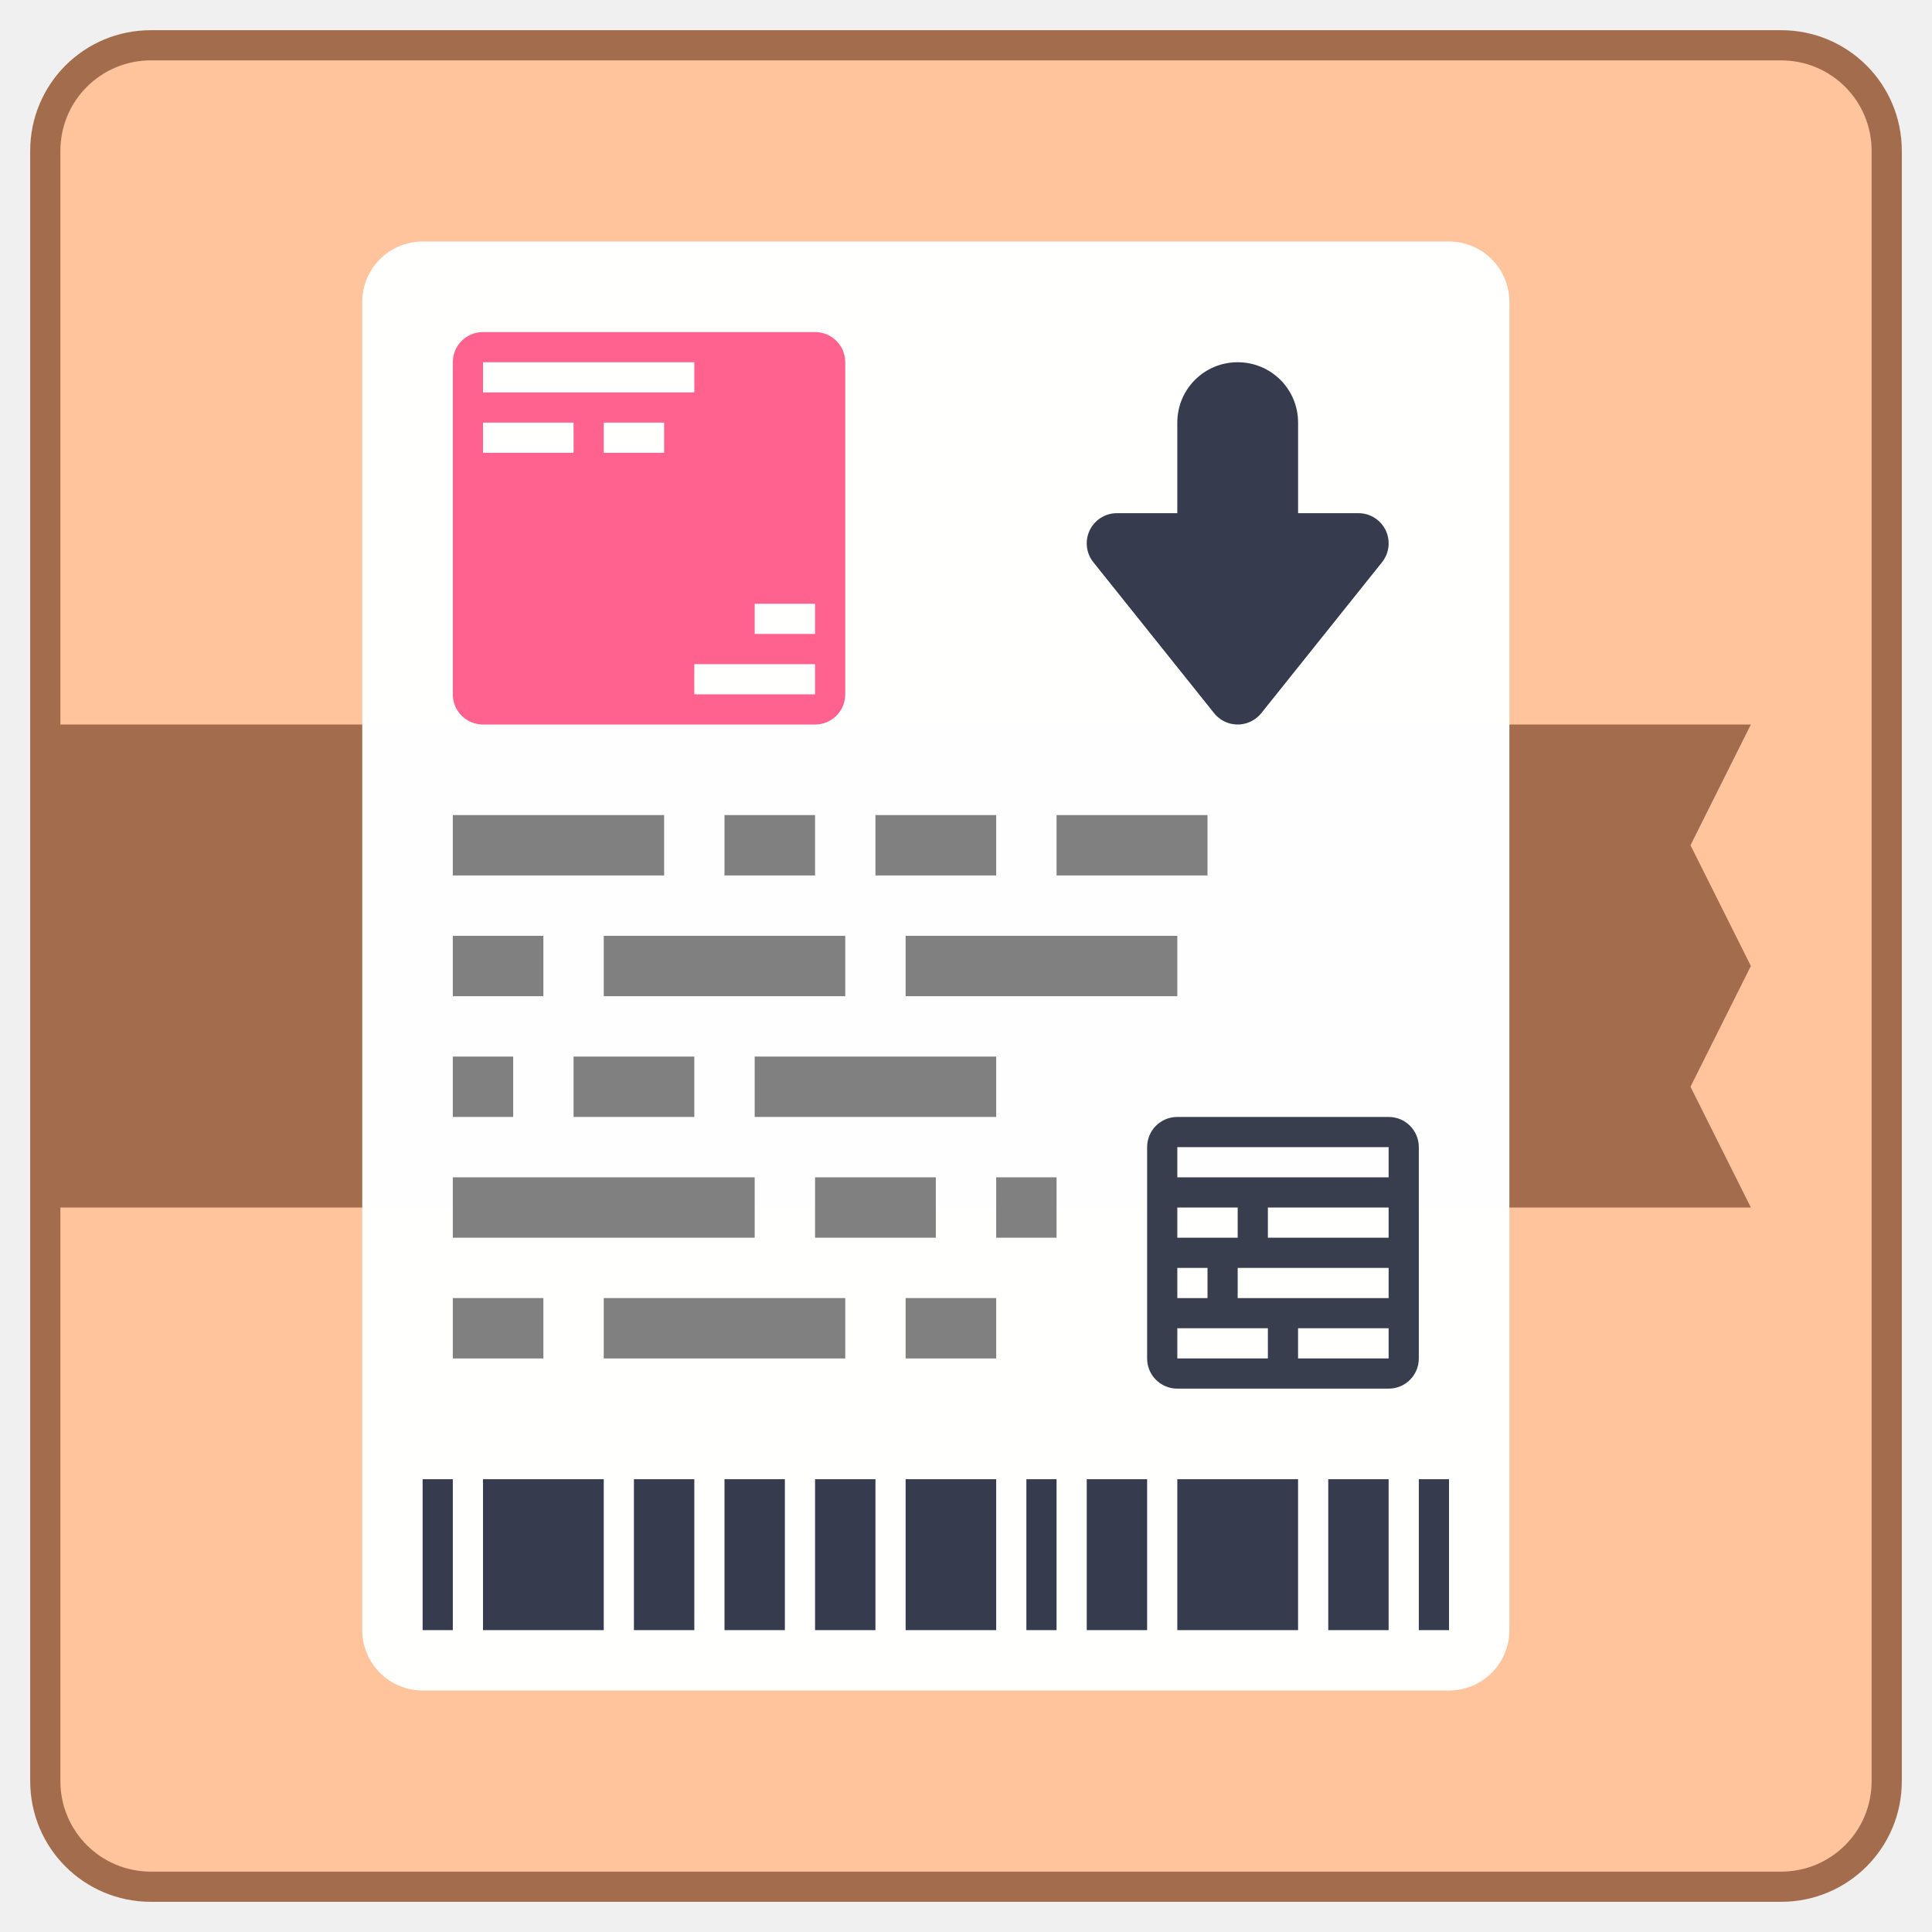
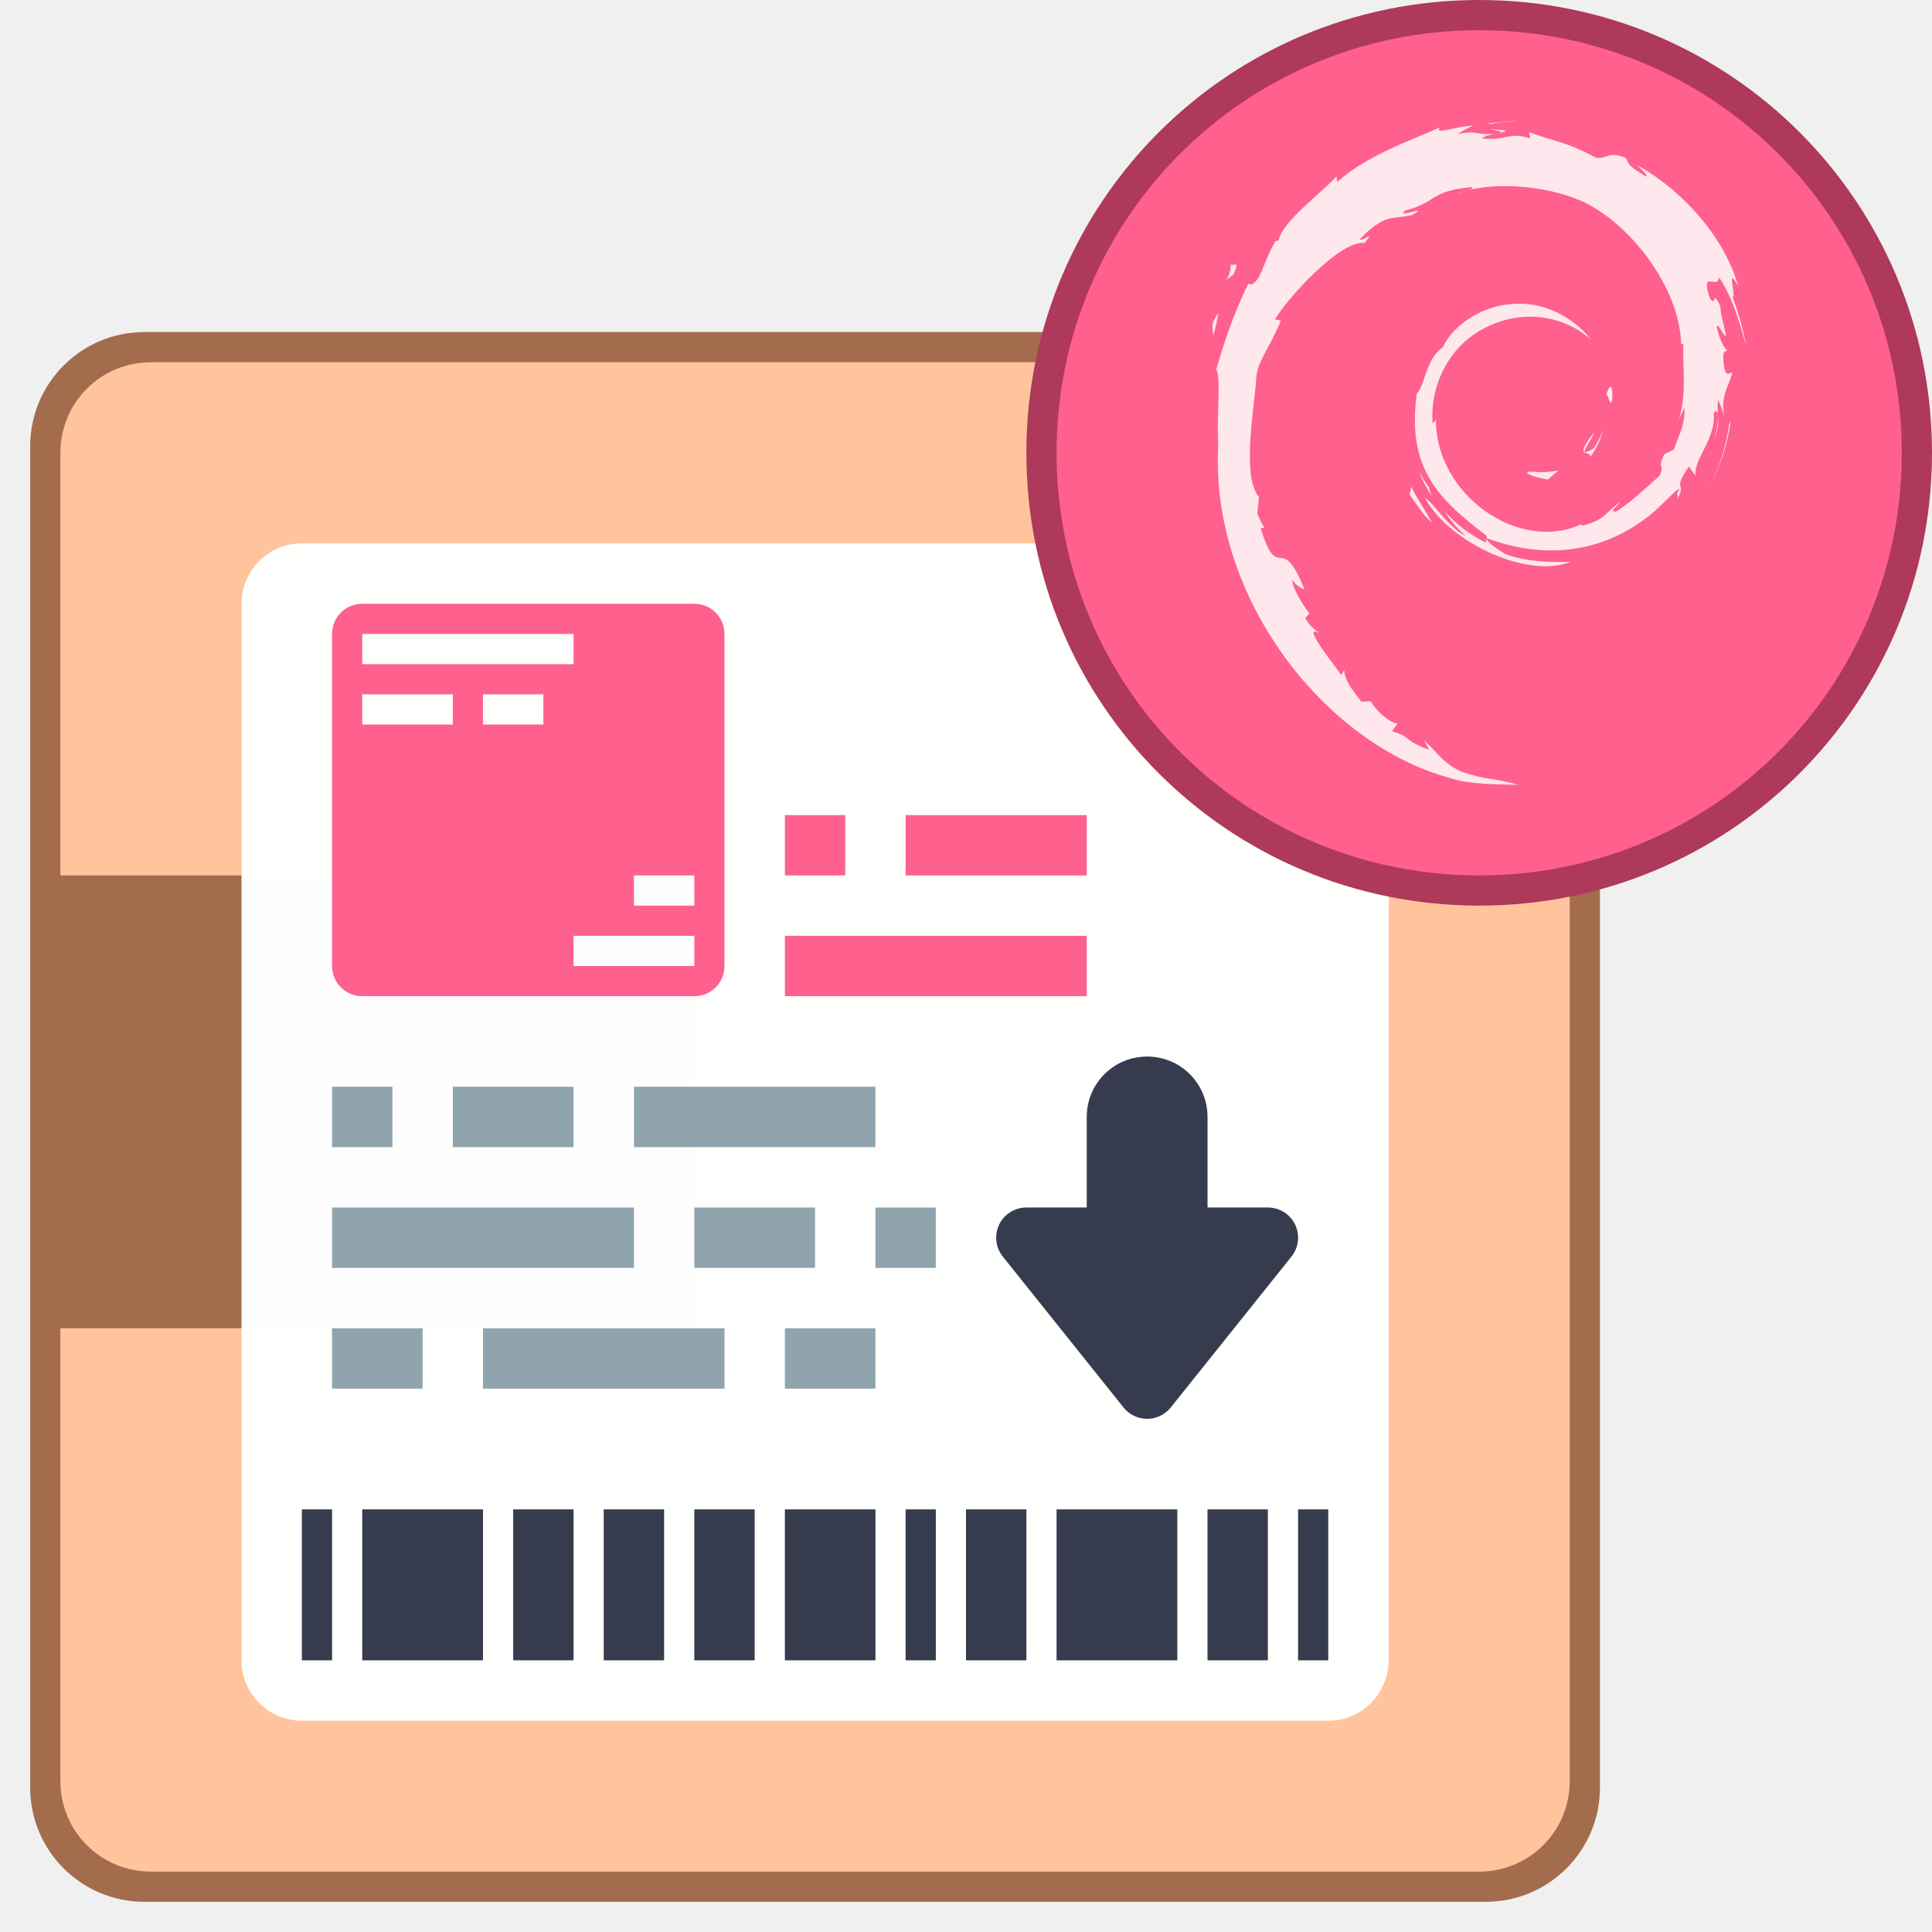
- <svg xmlns="http://www.w3.org/2000/svg" width="64" height="64" viewBox="0 0 64 64" version="1.1" id="svg8">
+ <svg xmlns="http://www.w3.org/2000/svg" width="64" height="64" viewBox="0 0 64 64" version="1.1" id="svg8" xml:space="preserve">
  <defs id="defs2">
-     <style type="text/css" id="current-color-scheme">
-       .ColorScheme-Text {
-         color:#122036;
-       }
-       </style>
-     <style type="text/css" id="current-color-scheme-2">
-       .ColorScheme-Text {
-         color:#122036;
-       }
-       </style>
-     <style id="current-color-scheme-60" type="text/css">
-       .ColorScheme-Text {
-         color:#122036;
-       }
-       </style>
-     <style type="text/css" id="current-color-scheme-6">
-       .ColorScheme-Text {
-         color:#122036;
-       }
-       </style>
-     <style type="text/css" id="current-color-scheme-2-6">
+     <style id="current-color-scheme" type="text/css">
+       .ColorScheme-Text {
+         color:#122036;
+       }
+       </style>
+     <style id="current-color-scheme-2" type="text/css">
+       .ColorScheme-Text {
+         color:#122036;
+       }
+       </style>
+     <style type="text/css" id="current-color-scheme-60">
+       .ColorScheme-Text {
+         color:#122036;
+       }
+       </style>
+     <style id="current-color-scheme-6" type="text/css">
+       .ColorScheme-Text {
+         color:#122036;
+       }
+       </style>
+     <style id="current-color-scheme-2-6" type="text/css">
+       .ColorScheme-Text {
+         color:#122036;
+       }
+       </style>
+     <style type="text/css" id="current-color-scheme-5">
+       .ColorScheme-Text {
+         color:#122036;
+       }
+       </style>
+     <style type="text/css" id="current-color-scheme-2-3">
+       .ColorScheme-Text {
+         color:#122036;
+       }
+       </style>
+     <style id="current-color-scheme-60-5" type="text/css">
+       .ColorScheme-Text {
+         color:#122036;
+       }
+       </style>
+     <style type="text/css" id="current-color-scheme-6-6">
+       .ColorScheme-Text {
+         color:#122036;
+       }
+       </style>
+     <style type="text/css" id="current-color-scheme-2-6-2">
+       .ColorScheme-Text {
+         color:#122036;
+       }
+       </style>
+     <style id="current-color-scheme-74" type="text/css">
+       .ColorScheme-Text {
+         color:#122036;
+       }
+       </style>
+     <style id="current-color-scheme-2-52" type="text/css">
+       .ColorScheme-Text {
+         color:#122036;
+       }
+       </style>
+     <style type="text/css" id="current-color-scheme-60-54">
+       .ColorScheme-Text {
+         color:#122036;
+       }
+       </style>
+     <style id="current-color-scheme-6-74" type="text/css">
+       .ColorScheme-Text {
+         color:#122036;
+       }
+       </style>
+     <style id="current-color-scheme-2-6-4" type="text/css">
+       .ColorScheme-Text {
+         color:#122036;
+       }
+       </style>
+     <style id="current-color-scheme-53" type="text/css">
+       .ColorScheme-Text {
+         color:#122036;
+       }
+       </style>
+     <style id="current-color-scheme-2-5" type="text/css">
+       .ColorScheme-Text {
+         color:#122036;
+       }
+       </style>
+     <style type="text/css" id="current-color-scheme-60-6">
+       .ColorScheme-Text {
+         color:#122036;
+       }
+       </style>
+     <style id="current-color-scheme-6-2" type="text/css">
+       .ColorScheme-Text {
+         color:#122036;
+       }
+       </style>
+     <style id="current-color-scheme-2-6-9" type="text/css">
+       .ColorScheme-Text {
+         color:#122036;
+       }
+       </style>
+     <style type="text/css" id="current-color-scheme-5-3">
+       .ColorScheme-Text {
+         color:#122036;
+       }
+       </style>
+     <style type="text/css" id="current-color-scheme-2-3-0">
+       .ColorScheme-Text {
+         color:#122036;
+       }
+       </style>
+     <style id="current-color-scheme-60-5-7" type="text/css">
+       .ColorScheme-Text {
+         color:#122036;
+       }
+       </style>
+     <style type="text/css" id="current-color-scheme-6-6-8">
+       .ColorScheme-Text {
+         color:#122036;
+       }
+       </style>
+     <style type="text/css" id="current-color-scheme-2-6-2-6">
+       .ColorScheme-Text {
+         color:#122036;
+       }
+       </style>
+     <style id="current-color-scheme-8" type="text/css">
+       .ColorScheme-Text {
+         color:#122036;
+       }
+       </style>
+     <style id="current-color-scheme-2-7" type="text/css">
+       .ColorScheme-Text {
+         color:#122036;
+       }
+       </style>
+     <style type="text/css" id="current-color-scheme-60-9">
+       .ColorScheme-Text {
+         color:#122036;
+       }
+       </style>
+     <style id="current-color-scheme-6-20" type="text/css">
+       .ColorScheme-Text {
+         color:#122036;
+       }
+       </style>
+     <style id="current-color-scheme-2-6-23" type="text/css">
+       .ColorScheme-Text {
+         color:#122036;
+       }
+       </style>
+     <style type="text/css" id="current-color-scheme-5-7">
+       .ColorScheme-Text {
+         color:#122036;
+       }
+       </style>
+     <style type="text/css" id="current-color-scheme-2-3-5">
+       .ColorScheme-Text {
+         color:#122036;
+       }
+       </style>
+     <style id="current-color-scheme-60-5-9" type="text/css">
+       .ColorScheme-Text {
+         color:#122036;
+       }
+       </style>
+     <style type="text/css" id="current-color-scheme-6-6-2">
+       .ColorScheme-Text {
+         color:#122036;
+       }
+       </style>
+     <style type="text/css" id="current-color-scheme-2-6-2-2">
+       .ColorScheme-Text {
+         color:#122036;
+       }
+       </style>
+     <style id="current-color-scheme-47" type="text/css">
+       .ColorScheme-Text {
+         color:#122036;
+       }
+       </style>
+     <style id="current-color-scheme-2-8" type="text/css">
+       .ColorScheme-Text {
+         color:#122036;
+       }
+       </style>
+     <style type="text/css" id="current-color-scheme-60-4">
+       .ColorScheme-Text {
+         color:#122036;
+       }
+       </style>
+     <style id="current-color-scheme-6-5" type="text/css">
+       .ColorScheme-Text {
+         color:#122036;
+       }
+       </style>
+     <style id="current-color-scheme-2-6-0" type="text/css">
+       .ColorScheme-Text {
+         color:#122036;
+       }
+       </style>
+     <style id="current-color-scheme-09" type="text/css">
+       .ColorScheme-Text {
+         color:#122036;
+       }
+       </style>
+     <style id="current-color-scheme-2-3-3" type="text/css">
+       .ColorScheme-Text {
+         color:#122036;
+       }
+       </style>
+     <style type="text/css" id="current-color-scheme-60-6-6">
+       .ColorScheme-Text {
+         color:#122036;
+       }
+       </style>
+     <style id="current-color-scheme-6-0" type="text/css">
+       .ColorScheme-Text {
+         color:#122036;
+       }
+       </style>
+     <style id="current-color-scheme-2-6-6" type="text/css">
+       .ColorScheme-Text {
+         color:#122036;
+       }
+       </style>
+     <style type="text/css" id="current-color-scheme-4">
+       .ColorScheme-Text {
+         color:#122036;
+       }
+       </style>
+     <style id="current-color-scheme-5-10" type="text/css">
+       .ColorScheme-Text {
+         color:#122036;
+       }
+       </style>
+     <style id="current-color-scheme-53-6" type="text/css">
+       .ColorScheme-Text {
+         color:#122036;
+       }
+       </style>
+     <style id="current-color-scheme-535" type="text/css">
+       .ColorScheme-Text {
+         color:#122036;
+       }
+       </style>
+     <style type="text/css" id="current-color-scheme-5-6">
+       .ColorScheme-Text {
+         color:#122036;
+       }
+       </style>
+     <style id="current-color-scheme-6-7" type="text/css">
+       .ColorScheme-Text {
+         color:#122036;
+       }
+       </style>
+     <style type="text/css" id="current-color-scheme-53-2">
+       .ColorScheme-Text {
+         color:#122036;
+       }
+       </style>
+     <style id="current-color-scheme-5-7-3" type="text/css">
+       .ColorScheme-Text {
+         color:#122036;
+       }
+       </style>
+     <style id="current-color-scheme-2-4" type="text/css">
+       .ColorScheme-Text {
+         color:#122036;
+       }
+       </style>
+     <style id="current-color-scheme-1" type="text/css">
+       .ColorScheme-Text {
+         color:#122036;
+       }
+       </style>
+     <style type="text/css" id="current-color-scheme-10">
+       .ColorScheme-Text {
+         color:#122036;
+       }
+       </style>
+     <style id="current-color-scheme-0" type="text/css">
+       .ColorScheme-Text {
+         color:#122036;
+       }
+       </style>
+     <style type="text/css" id="current-color-scheme-29">
+       .ColorScheme-Text {
+         color:#122036;
+       }
+       </style>
+     <style id="current-color-scheme-5-1" type="text/css">
+       .ColorScheme-Text {
+         color:#122036;
+       }
+       </style>
+     <style type="text/css" id="current-color-scheme-70">
+       .ColorScheme-Text {
+         color:#122036;
+       }
+       </style>
+     <style id="current-color-scheme-5-9" type="text/css">
+       .ColorScheme-Text {
+         color:#122036;
+       }
+       </style>
+     <style id="current-color-scheme-2-2" type="text/css">
+       .ColorScheme-Text {
+         color:#122036;
+       }
+       </style>
+     <style id="current-color-scheme-1-7" type="text/css">
+       .ColorScheme-Text {
+         color:#122036;
+       }
+       </style>
+     <style type="text/css" id="current-color-scheme-10-0">
+       .ColorScheme-Text {
+         color:#122036;
+       }
+       </style>
+     <style id="current-color-scheme-0-9" type="text/css">
+       .ColorScheme-Text {
+         color:#122036;
+       }
+       </style>
+     <style id="current-color-scheme-26" type="text/css">
+       .ColorScheme-Text {
+         color:#122036;
+       }
+       </style>
+     <style id="current-color-scheme-7" type="text/css">
+       .ColorScheme-Text {
+         color:#122036;
+       }
+       </style>
+     <style id="current-color-scheme-50" type="text/css">
+       .ColorScheme-Text {
+         color:#122036;
+       }
+       </style>
+     <style type="text/css" id="current-color-scheme-53-4">
+       .ColorScheme-Text {
+         color:#122036;
+       }
+       </style>
+     <style id="current-color-scheme-5-8" type="text/css">
+       .ColorScheme-Text {
+         color:#122036;
+       }
+       </style>
+     <style id="current-color-scheme-2-71" type="text/css">
+       .ColorScheme-Text {
+         color:#122036;
+       }
+       </style>
+     <style id="current-color-scheme-1-72" type="text/css">
+       .ColorScheme-Text {
+         color:#122036;
+       }
+       </style>
+     <style type="text/css" id="current-color-scheme-10-7">
+       .ColorScheme-Text {
+         color:#122036;
+       }
+       </style>
+     <style id="current-color-scheme-0-22" type="text/css">
+       .ColorScheme-Text {
+         color:#122036;
+       }
+       </style>
+     <style id="current-color-scheme-26-6" type="text/css">
+       .ColorScheme-Text {
+         color:#122036;
+       }
+       </style>
+     <style id="current-color-scheme-6-1" type="text/css">
+       .ColorScheme-Text {
+         color:#122036;
+       }
+       </style>
+     <style type="text/css" id="current-color-scheme-53-7">
+       .ColorScheme-Text {
+         color:#122036;
+       }
+       </style>
+     <style id="current-color-scheme-5-5" type="text/css">
+       .ColorScheme-Text {
+         color:#122036;
+       }
+       </style>
+     <style id="current-color-scheme-2-3-06" type="text/css">
+       .ColorScheme-Text {
+         color:#122036;
+       }
+       </style>
+     <style id="current-color-scheme-1-5" type="text/css">
+       .ColorScheme-Text {
+         color:#122036;
+       }
+       </style>
+     <style type="text/css" id="current-color-scheme-10-6">
+       .ColorScheme-Text {
+         color:#122036;
+       }
+       </style>
+     <style id="current-color-scheme-0-2" type="text/css">
+       .ColorScheme-Text {
+         color:#122036;
+       }
+       </style>
+     <style id="current-color-scheme-67" type="text/css">
      .ColorScheme-Text {
        color:#122036;
      }
      </style>
  </defs>
  <g id="layer1" transform="translate(0,-250.65)">
-     <g id="g4979" transform="translate(40,-5.928571)">
-       <g id="layer1-7" transform="translate(-40,5.928571)">
-         <path style="opacity:1;vector-effect:none;fill:#a36c4c;fill-opacity:1;stroke:none;stroke-width:2.289;stroke-linecap:round;stroke-linejoin:round;stroke-miterlimit:4;stroke-dasharray:none;stroke-dashoffset:0;stroke-opacity:1" d="m 5,251.65 h 54 c 2.216,0 4,1.784 4,4 v 54 c 0,2.216 -1.784,4 -4,4 H 5 c -2.216,0 -4,-1.784 -4,-4 v -54 c 0,-2.216 1.784,-4 4,-4 z" id="rect863" />
-         <path id="rect863-9" transform="translate(0,250.65)" d="M 5,2 C 3.338,2 2,3.338 2,5 v 19 h 56 l -2,4 2,4 -2,4 2,4 H 2 v 19 c 0,1.662 1.338,3 3,3 h 54 c 1.662,0 3,-1.338 3,-3 V 5 C 62,3.338 60.662,2 59,2 Z" style="opacity:1;vector-effect:none;fill:#ffc49c;fill-opacity:1;stroke:none;stroke-width:2.216;stroke-linecap:round;stroke-linejoin:round;stroke-miterlimit:4;stroke-dasharray:none;stroke-dashoffset:0;stroke-opacity:1" />
+     <g id="layer1-70" transform="translate(-3,3)">
+       <g id="g4979-9" transform="translate(40,-5.928571)">
+         <g id="layer1-7-3" transform="translate(-110,5.928571)">
+           <rect style="opacity:1;fill:#a36c4c;fill-opacity:1;stroke:none;stroke-width:1.891;stroke-linecap:round;stroke-linejoin:round;stroke-miterlimit:1.8;paint-order:fill markers stroke;stop-color:#000000" id="rect2786" width="52" height="52" x="74" y="258.65" ry="3.782" />
+           <path id="rect2786-6" style="fill:#ffc49c;fill-opacity:1;stroke:none;stroke-width:1.818;stroke-linecap:round;stroke-linejoin:round;stroke-miterlimit:1.8;paint-order:fill markers stroke;stop-color:#000000" d="m 78,259.65 c -1.662,0 -3,1.338 -3,3 v 14 h 21 v 15 H 75 v 15 c 0,1.662 1.338,3 3,3 h 44 c 1.662,0 3,-1.338 3,-3 v -44 c 0,-1.662 -1.338,-3 -3,-3 z" />
+         </g>
+         <g id="g2784" transform="translate(7,31)">
+           <rect ry="2" y="240.579" x="-36" height="39" width="38" id="rect4106-6" style="opacity:0.99;fill:#ffffff;fill-opacity:1;stroke:none;stroke-width:2;stroke-linecap:round;stroke-linejoin:round;stroke-miterlimit:4;stroke-dasharray:none;stroke-dashoffset:0;stroke-opacity:1" />
+           <path id="rect883-2-5-0" d="m -34,272.579 v 5 h 1 v -5 z m 2,0 v 5 h 4 v -5 z m 5,0 v 5 h 2 v -5 z m 3,0 v 5 h 2 v -5 z m 3,0 v 5 h 2 v -5 z m 3,0 v 5 h 3 v -5 z m 4,0 v 5 h 1 v -5 z m 2,0 v 5 h 2 v -5 z m 3,0 v 5 h 4 v -5 z m 5,0 v 5 h 2 v -5 z m 3,0 v 5 h 1 v -5 z" style="opacity:1;fill:#363c4d;fill-opacity:1;stroke:none;stroke-width:6;stroke-linecap:round;stroke-linejoin:round;stroke-miterlimit:4;stroke-dasharray:none;stroke-dashoffset:0;stroke-opacity:1;paint-order:stroke markers fill" />
+           <path id="rect4139-6" style="opacity:0.99;fill:#ff608e;fill-opacity:1;stroke:none;stroke-width:2;stroke-linecap:round;stroke-linejoin:round;stroke-miterlimit:4;stroke-dasharray:none;stroke-dashoffset:0;stroke-opacity:1" d="M -32 242.579 C -32.554 242.579 -33 243.025 -33 243.579 L -33 254.579 C -33 255.133 -32.554 255.579 -32 255.579 L -21 255.579 C -20.446 255.579 -20 255.133 -20 254.579 L -20 243.579 C -20 243.025 -20.446 242.579 -21 242.579 L -32 242.579 z M -32 243.579 L -25 243.579 L -25 244.579 L -32 244.579 L -32 243.579 z M -32 245.579 L -29 245.579 L -29 246.579 L -32 246.579 L -32 245.579 z M -28 245.579 L -26 245.579 L -26 246.579 L -28 246.579 L -28 245.579 z M -18 249.579 L -18 251.579 L -16 251.579 L -16 249.579 L -18 249.579 z M -14 249.579 L -14 251.579 L -8 251.579 L -8 249.579 L -14 249.579 z M -23 251.579 L -21 251.579 L -21 252.579 L -23 252.579 L -23 251.579 z M -25 253.579 L -21 253.579 L -21 254.579 L -25 254.579 L -25 253.579 z M -18 253.579 L -18 255.579 L -8 255.579 L -8 253.579 L -18 253.579 z " />
+           <g id="layer1-4-2" transform="matrix(1,0,0,-1,-6.152094,579.3225)">
+             <path id="path4228-6" d="m 0.152,321.744 c -1.108,0 -2,-0.892 -2,-2 v -3 h -1 -1 a 1,1 0 0 1 -0.781,-1.625 l 4,-5 a 1,1 0 0 1 0.09,-0.098 1,1 0 0 1 0.211,-0.154 1,1 0 0 1 0.238,-0.094 c 0.002,-5.1e-4 0.004,-0.001 0.006,-0.002 a 1,1 0 0 1 0.006,0 1,1 0 0 1 0.26,-0.027 1,1 0 0 1 0.246,0.039 1,1 0 0 1 0.002,0 c 5.77e-4,1.7e-4 0.001,-1.7e-4 0.002,0 a 1,1 0 0 1 0.223,0.096 1,1 0 0 1 0.004,0.002 c 0.002,9.3e-4 0.002,0.003 0.004,0.004 a 1,1 0 0 1 0.271,0.234 l 4,5 a 1,1 0 0 1 -0.781,1.625 h -1 -1 v 3 c 0,1.108 -0.892,2 -2,2 z" style="color:#122036;fill:#363c4d;fill-opacity:1;stroke:none" />
+           </g>
+           <path id="rect1001-1" d="m -33,258.579 v 2 h 2 v -2 z m 4,0 v 2 h 4 v -2 z m 6,0 v 2 h 8 v -2 z m -10,4 v 2 h 10 v -2 z m 12,0 v 2 h 4 v -2 z m 6,0 v 2 h 2 v -2 z m -18,4 v 2 h 3 v -2 z m 5,0 v 2 h 8 v -2 z m 10,0 v 2 h 3 v -2 z" style="opacity:1;fill:#90a4ae;fill-opacity:1;stroke:none;stroke-width:2;stroke-linecap:round;stroke-linejoin:round;stroke-miterlimit:4;stroke-dasharray:none;stroke-dashoffset:0;stroke-opacity:1" />
+         </g>
      </g>
-       <rect ry="2" y="264.579" x="-28" height="48" width="38" id="rect4106" style="opacity:0.99;vector-effect:none;fill:#ffffff;fill-opacity:1;stroke:none;stroke-width:2;stroke-linecap:round;stroke-linejoin:round;stroke-miterlimit:4;stroke-dasharray:none;stroke-dashoffset:0;stroke-opacity:1" />
-       <path id="rect883-2-5" d="m -26,305.579 v 5 h 1 v -5 z m 2,0 v 5 h 4 v -5 z m 5,0 v 5 h 2 v -5 z m 3,0 v 5 h 2 v -5 z m 3,0 v 5 h 2 v -5 z m 3,0 v 5 h 3 v -5 z m 4,0 v 5 h 1 v -5 z m 2,0 v 5 h 2 v -5 z m 3,0 v 5 h 4 v -5 z m 5,0 v 5 h 2 v -5 z m 3,0 v 5 h 1 v -5 z" style="opacity:1;fill:#363c4d;fill-opacity:1;stroke:none;stroke-width:6;stroke-linecap:round;stroke-linejoin:round;stroke-miterlimit:4;stroke-dasharray:none;stroke-dashoffset:0;stroke-opacity:1;paint-order:stroke markers fill" />
-       <path id="rect4139" d="m -24,267.579 c -0.554,0 -1,0.446 -1,1 v 11 c 0,0.554 0.446,1 1,1 h 11 c 0.554,0 1,-0.446 1,-1 v -11 c 0,-0.554 -0.446,-1 -1,-1 z m 0,1 h 7 v 1 h -7 z m 0,2 h 3 v 1 h -3 z m 4,0 h 2 v 1 h -2 z m 5,6 h 2 v 1 h -2 z m -2,2 h 4 v 1 h -4 z" style="opacity:0.99;vector-effect:none;fill:#ff618e;fill-opacity:1;stroke:none;stroke-width:2;stroke-linecap:round;stroke-linejoin:round;stroke-miterlimit:4;stroke-dasharray:none;stroke-dashoffset:0;stroke-opacity:1" />
-       <path id="rect4139-7" d="m -1,293.579 c -0.554,0 -1,0.446 -1,1 v 7 c 0,0.554 0.446,1 1,1 h 7 c 0.554,0 1,-0.446 1,-1 v -7 c 0,-0.554 -0.446,-1 -1,-1 z m 0,1 h 7 v 1 h -7 z m 0,2 h 2 v 1 h -2 z m 3,0 h 4 v 1 H 2 Z m -3,2 h 1 v 1 h -1 z m 2,0 h 5 v 1 H 1 Z m -2,2 h 3 v 1 h -3 z m 4,0 h 3 v 1 H 3 Z" style="opacity:0.99;vector-effect:none;fill:#363c4d;fill-opacity:1;stroke:none;stroke-width:2;stroke-linecap:round;stroke-linejoin:round;stroke-miterlimit:4;stroke-dasharray:none;stroke-dashoffset:0;stroke-opacity:1" />
-       <g id="layer1-4" transform="matrix(1,0,0,-1,0.847656,598.3223)">
-         <path id="path4228" d="m 0.152,329.744 c -1.108,0 -2,-0.892 -2,-2 v -3 h -1 -1 a 1,1 0 0 1 -0.781,-1.625 l 4,-5 a 1,1 0 0 1 0.09,-0.098 1,1 0 0 1 0.211,-0.154 1,1 0 0 1 0.238,-0.094 c 0.002,-5.1e-4 0.004,-0.001 0.006,-0.002 a 1,1 0 0 1 0.006,0 1,1 0 0 1 0.26,-0.027 1,1 0 0 1 0.246,0.039 1,1 0 0 1 0.002,0 c 5.77e-4,1.7e-4 0.001,-1.7e-4 0.002,0 a 1,1 0 0 1 0.223,0.096 1,1 0 0 1 0.004,0.002 c 0.002,9.3e-4 0.002,0.003 0.004,0.004 a 1,1 0 0 1 0.271,0.234 l 4,5 a 1,1 0 0 1 -0.781,1.625 h -1 -1 v 3 c 0,1.108 -0.892,2 -2,2 z" style="color:#122036;fill:#363c4d;fill-opacity:1;stroke:none" />
+     </g>
+     <g id="g924" transform="translate(-55.60714,-93.50001)">
+       <path style="opacity:1;fill:#ae395a;fill-opacity:1;stroke:none;stroke-width:1.977;stroke-linecap:round;stroke-linejoin:round;stroke-miterlimit:4;stroke-dasharray:none;stroke-opacity:1" d="m 104.607,344.15 c 8.31,0 15,6.69 15,15 0,8.31 -6.69,15 -15,15 -8.31,0 -15,-6.69 -15,-15 0,-8.31 6.69,-15 15,-15 z" id="rect903-3" />
+       <path style="opacity:1;fill:#ff608e;fill-opacity:1;stroke:none;stroke-width:1.845;stroke-linecap:round;stroke-linejoin:round;stroke-miterlimit:4;stroke-dasharray:none;stroke-opacity:1" d="m 104.607,345.15 c 7.756,0 14,6.244 14,14 0,7.756 -6.244,14 -14,14 -7.756,0 -14,-6.244 -14,-14 0,-7.756 6.244,-14 14,-14 z" id="rect903-2-6" />
+       <g transform="matrix(0.2028603,0,0,0.2028603,95.78668,348.15)" id="g928-7" style="overflow:visible;fill:#fee7ed;fill-opacity:1">
+         <g style="fill:#fee7ed;fill-opacity:1" id="Layer_1-7">
+           <g style="fill:#fee7ed;fill-opacity:1" id="g905-1">
+             <path style="fill:#fee7ed;fill-opacity:1" d="m 51.986,57.297 c -1.797,0.025 0.34,0.926 2.686,1.287 0.648,-0.506 1.236,-1.018 1.76,-1.516 -1.461,0.358 -2.948,0.366 -4.446,0.229" id="path881-1" />
+             <path style="fill:#fee7ed;fill-opacity:1" d="m 61.631,54.893 c 1.07,-1.477 1.85,-3.094 2.125,-4.766 -0.24,1.192 -0.887,2.221 -1.496,3.307 -3.359,2.115 -0.316,-1.256 -0.002,-2.537 -3.612,4.546 -0.496,2.726 -0.627,3.996" id="path883-5" />
+             <path style="fill:#fee7ed;fill-opacity:1" d="m 65.191,45.629 c 0.217,-3.236 -0.637,-2.213 -0.924,-0.978 0.335,0.174 0.6,2.281 0.924,0.978" id="path885-9" />
+             <path style="fill:#fee7ed;fill-opacity:1" d="m 45.172,1.399 c 0.959,0.172 2.072,0.304 1.916,0.533 1.049,-0.23 1.287,-0.442 -1.916,-0.533" id="path887-7" />
+             <path style="fill:#fee7ed;fill-opacity:1" d="M 47.088,1.932 46.41,2.072 47.041,2.016 47.088,1.932" id="path889-7" />
+             <path style="fill:#fee7ed;fill-opacity:1" d="m 76.992,46.856 c 0.107,2.906 -0.85,4.316 -1.713,6.812 l -1.553,0.776 c -1.271,2.468 0.123,1.567 -0.787,3.53 -1.984,1.764 -6.021,5.52 -7.313,5.863 -0.943,-0.021 0.639,-1.113 0.846,-1.541 -2.656,1.824 -2.131,2.738 -6.193,3.846 L 60.16,65.878 C 50.142,70.591 36.226,61.251 36.409,48.507 c -0.107,0.809 -0.304,0.607 -0.526,0.934 -0.517,-6.557 3.028,-13.143 9.007,-15.832 5.848,-2.895 12.704,-1.707 16.893,2.197 -2.301,-3.014 -6.881,-6.209 -12.309,-5.91 -5.317,0.084 -10.291,3.463 -11.951,7.131 -2.724,1.715 -3.04,6.611 -4.227,7.507 -1.597,11.737 3.004,16.808 10.787,22.773 1.225,0.826 0.345,0.951 0.511,1.58 -2.586,-1.211 -4.954,-3.039 -6.901,-5.277 1.033,1.512 2.148,2.982 3.589,4.137 -2.438,-0.826 -5.695,-5.908 -6.646,-6.115 4.203,7.525 17.052,13.197 23.78,10.383 -3.113,0.115 -7.068,0.064 -10.566,-1.229 -1.469,-0.756 -3.467,-2.322 -3.11,-2.615 9.182,3.43 18.667,2.598 26.612,-3.771 2.021,-1.574 4.229,-4.252 4.867,-4.289 -0.961,1.445 0.164,0.695 -0.574,1.971 2.014,-3.248 -0.875,-1.322 2.082,-5.609 l 1.092,1.504 c -0.406,-2.696 3.348,-5.97 2.967,-10.234 0.861,-1.304 0.961,1.403 0.047,4.403 1.268,-3.328 0.334,-3.863 0.66,-6.609 0.352,0.923 0.814,1.904 1.051,2.878 -0.826,-3.216 0.848,-5.416 1.262,-7.285 -0.408,-0.181 -1.275,1.422 -1.473,-2.377 0.029,-1.65 0.459,-0.865 0.625,-1.271 -0.324,-0.186 -1.174,-1.451 -1.691,-3.877 0.375,-0.57 1.002,1.478 1.512,1.562 -0.328,-1.929 -0.893,-3.4 -0.916,-4.88 -1.49,-3.114 -0.527,0.415 -1.736,-1.337 -1.586,-4.947 1.316,-1.148 1.512,-3.396 2.404,3.483 3.775,8.881 4.404,11.117 -0.48,-2.726 -1.256,-5.367 -2.203,-7.922 0.73,0.307 -1.176,-5.609 0.949,-1.691 C 83.519,18.706 76.074,10.902 69.225,7.24 70.063,8.007 71.121,8.97 70.741,9.121 67.335,7.093 67.934,6.935 67.446,6.078 64.671,4.949 64.489,6.169 62.651,6.08 57.421,3.306 56.413,3.601 51.6,1.863 l 0.219,1.023 c -3.465,-1.154 -4.037,0.438 -7.782,0.004 -0.228,-0.178 1.2,-0.644 2.375,-0.815 -3.35,0.442 -3.193,-0.66 -6.471,0.122 0.808,-0.567 1.662,-0.942 2.524,-1.424 -2.732,0.166 -6.522,1.59 -5.352,0.295 -4.456,1.988 -12.37,4.779 -16.811,8.943 l -0.14,-0.933 c -2.035,2.443 -8.874,7.296 -9.419,10.46 l -0.544,0.127 c -1.059,1.793 -1.744,3.825 -2.584,5.67 -1.385,2.36 -2.03,0.908 -1.833,1.278 -2.724,5.523 -4.077,10.164 -5.246,13.97 0.833,1.245 0.02,7.495 0.335,12.497 -1.368,24.704 17.338,48.69 37.785,54.228 2.997,1.072 7.454,1.031 11.245,1.141 -4.473,-1.279 -5.051,-0.678 -9.408,-2.197 -3.143,-1.48 -3.832,-3.17 -6.058,-5.102 l 0.881,1.557 c -4.366,-1.545 -2.539,-1.912 -6.091,-3.037 l 0.941,-1.229 C 28.751,98.334 26.418,96.056 25.78,94.795 l -1.548,0.061 c -1.86,-2.295 -2.851,-3.949 -2.779,-5.23 l -0.5,0.891 c -0.567,-0.973 -6.843,-8.607 -3.587,-6.83 -0.605,-0.553 -1.409,-0.9 -2.281,-2.484 l 0.663,-0.758 c -1.567,-2.016 -2.884,-4.6 -2.784,-5.461 0.836,1.129 1.416,1.34 1.99,1.533 -3.957,-9.818 -4.179,-0.541 -7.176,-9.994 L 8.412,66.472 C 7.926,65.74 7.631,64.945 7.24,64.165 l 0.276,-2.75 C 4.667,58.121 6.719,47.409 7.13,41.534 7.415,39.145 9.508,36.602 11.1,32.614 l -0.97,-0.167 c 1.854,-3.234 10.586,-12.988 14.63,-12.486 1.959,-2.461 -0.389,-0.009 -0.772,-0.629 4.303,-4.453 5.656,-3.146 8.56,-3.947 3.132,-1.859 -2.688,0.725 -1.203,-0.709 5.414,-1.383 3.837,-3.144 10.9,-3.846 0.745,0.424 -1.729,0.655 -2.35,1.205 4.511,-2.207 14.275,-1.705 20.617,1.225 7.359,3.439 15.627,13.605 15.953,23.17 l 0.371,0.1 c -0.188,3.802 0.582,8.199 -0.752,12.238 l 0.908,-1.912" id="path891-67" />
+             <path style="fill:#fee7ed;fill-opacity:1" d="m 32.372,59.764 -0.252,1.26 c 1.181,1.604 2.118,3.342 3.626,4.596 -1.085,-2.118 -1.891,-2.993 -3.374,-5.856" id="path893-3" />
+             <path style="fill:#fee7ed;fill-opacity:1" d="m 35.164,59.654 c -0.625,-0.691 -0.995,-1.523 -1.409,-2.352 0.396,1.457 1.207,2.709 1.962,3.982 l -0.553,-1.63" id="path895-6" />
+             <path style="fill:#fee7ed;fill-opacity:1" d="m 84.568,48.916 -0.264,0.662 c -0.484,3.438 -1.529,6.84 -3.131,9.994 1.77,-3.328 2.915,-6.968 3.395,-10.656" id="path897-5" />
+             <path style="fill:#fee7ed;fill-opacity:1" d="M 45.527,0.537 C 46.742,0.092 48.514,0.293 49.803,0 48.123,0.141 46.451,0.225 44.8,0.438 l 0.727,0.099" id="path899-6" />
+             <path style="fill:#fee7ed;fill-opacity:1" d="m 2.872,23.219 c 0.28,2.592 -1.95,3.598 0.494,1.889 1.31,-2.951 -0.512,-0.815 -0.494,-1.889" id="path901-3" />
+             <path style="fill:#fee7ed;fill-opacity:1" d="M 0,35.215 C 0.563,33.487 0.665,32.449 0.88,31.449 -0.676,33.438 0.164,33.862 0,35.215" id="path903-9" />
+           </g>
+         </g>
      </g>
-       <path id="rect1001" d="m -25,283.579 v 2 h 7 v -2 z m 9,0 v 2 h 3 v -2 z m 5,0 v 2 h 4 v -2 z m 6,0 v 2 h 5 v -2 z m -20,4 v 2 h 3 v -2 z m 5,0 v 2 h 8 v -2 z m 10,0 v 2 h 9 v -2 z m -15,4 v 2 h 2 v -2 z m 4,0 v 2 h 4 v -2 z m 6,0 v 2 h 8 v -2 z m -10,4 v 2 h 10 v -2 z m 12,0 v 2 h 4 v -2 z m 6,0 v 2 h 2 v -2 z m -18,4 v 2 h 3 v -2 z m 5,0 v 2 h 8 v -2 z m 10,0 v 2 h 3 v -2 z" style="opacity:1;vector-effect:none;fill:#808080;fill-opacity:1;stroke:none;stroke-width:2;stroke-linecap:round;stroke-linejoin:round;stroke-miterlimit:4;stroke-dasharray:none;stroke-dashoffset:0;stroke-opacity:1" />
    </g>
  </g>
</svg>
